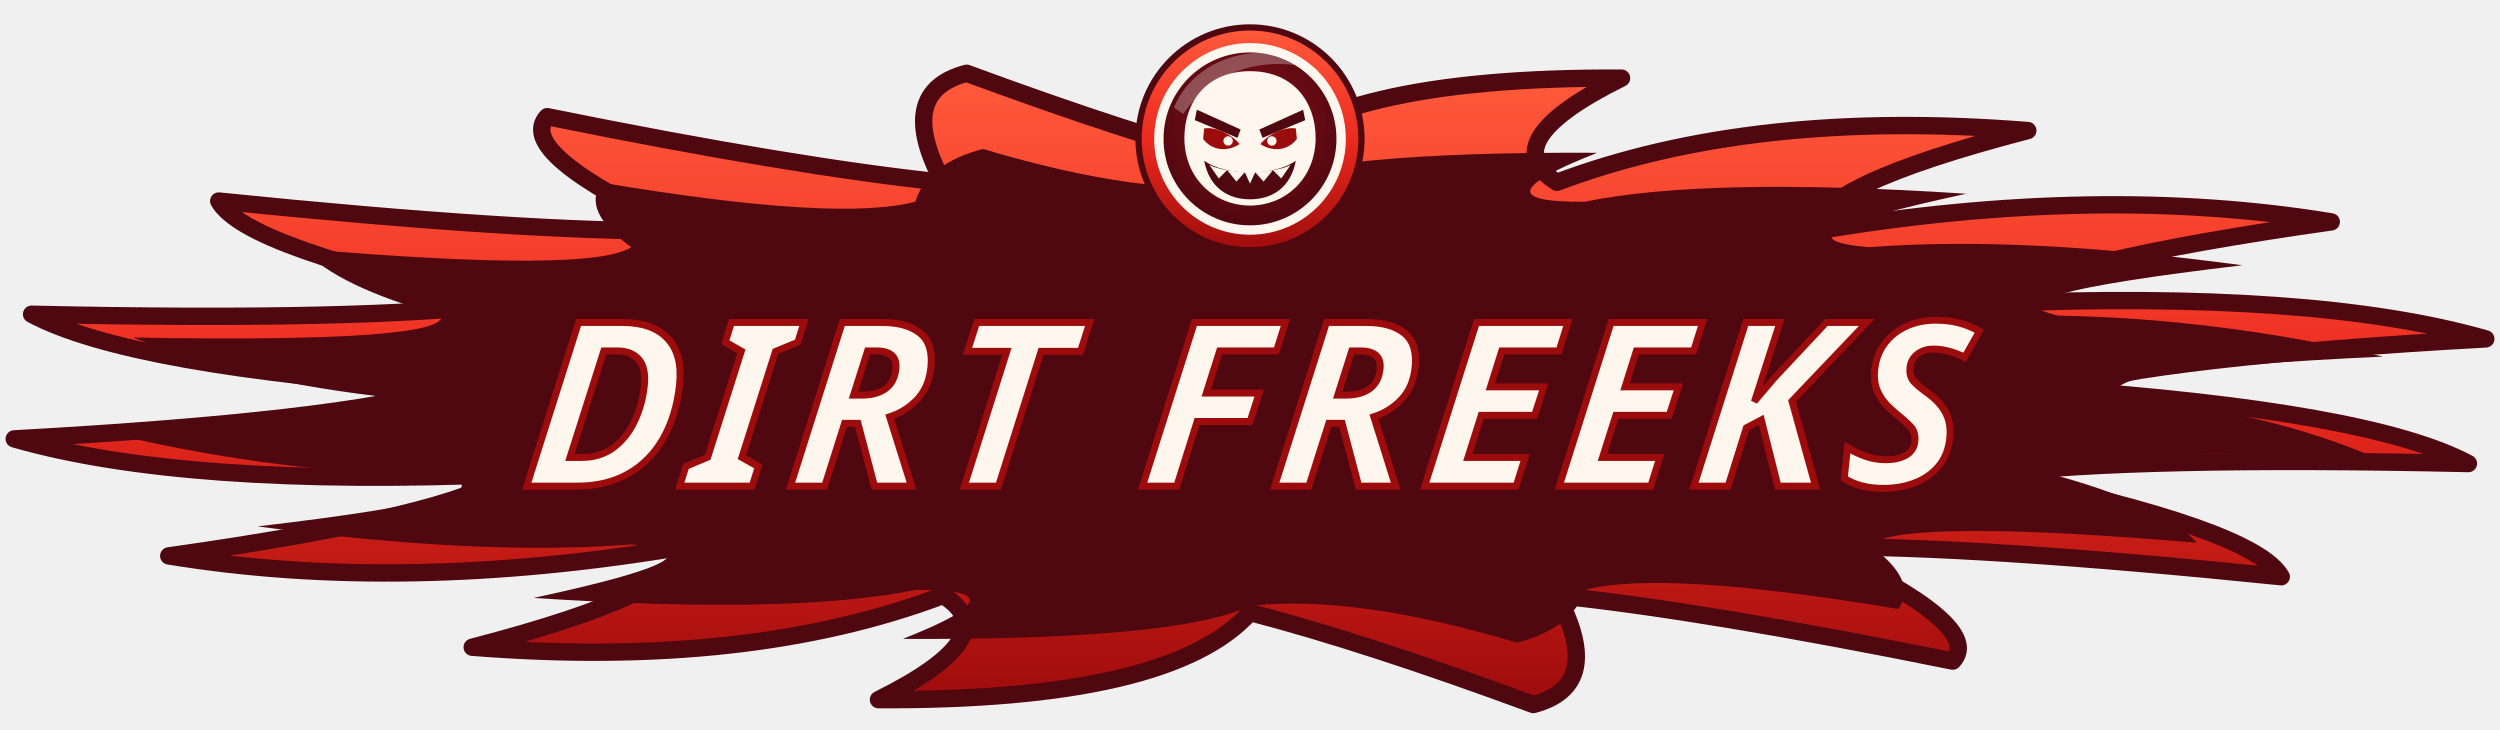
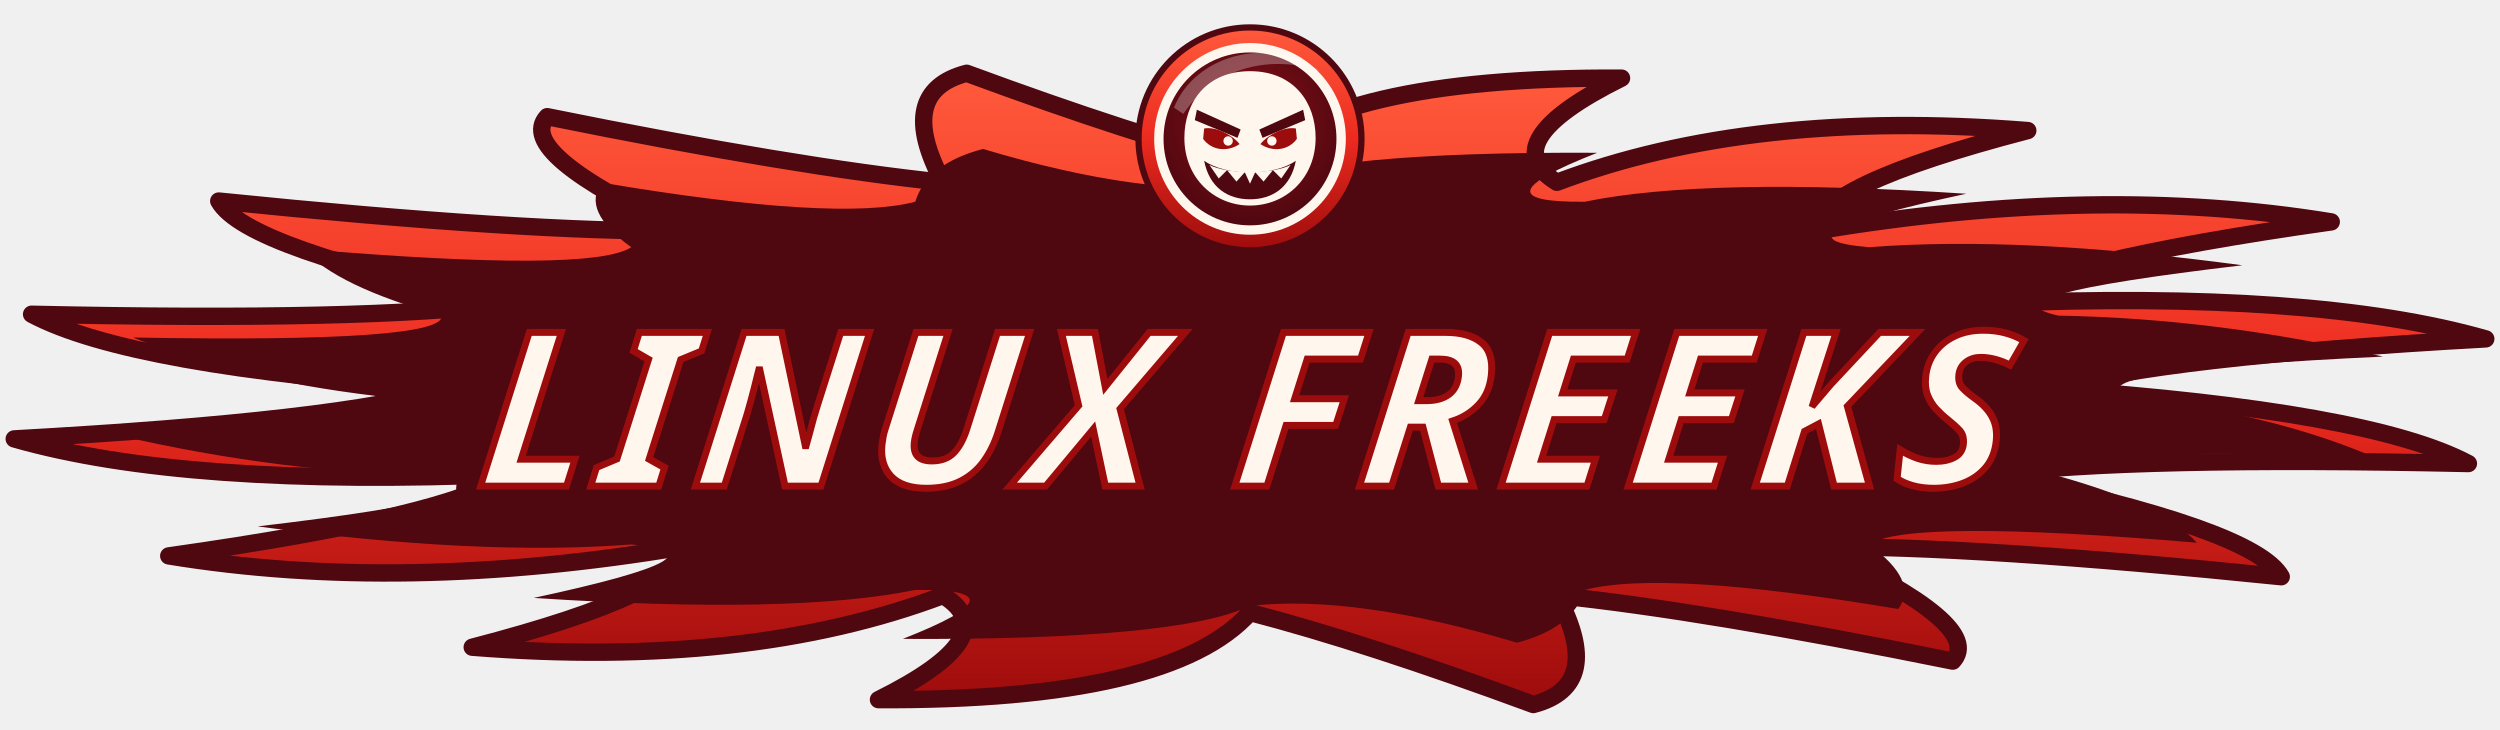
<svg xmlns="http://www.w3.org/2000/svg" viewBox="0 0 720 210">
  <defs>
    <linearGradient id="rim" x1="0" y1="0" x2="0" y2="1">
      <stop offset="0" stop-color="#ff5a3c" />
      <stop offset="0.5" stop-color="#ec2a1f" />
      <stop offset="1" stop-color="#9d0c0c" />
    </linearGradient>
    <radialGradient id="field" cx="0.5" cy="0.4" r="0.6">
      <stop offset="0" stop-color="#8a1018" />
      <stop offset="1" stop-color="#4f0710" />
    </radialGradient>
  </defs>
  <path d="M591.0 112.0 Q682.6 118.4 710.9 133.5 Q614.6 131.4 573.4 136.6 Q649.3 152.3 657.0 166.1 Q568.6 157.1 523.3 157.5 Q572.0 180.1 562.4 190.4 Q490.8 175.9 448.4 171.5 Q462.3 197.5 441.6 202.9 Q393.1 185.0 360.0 176.4 Q337.2 201.9 253.0 201.5 Q290.3 183.0 271.6 171.5 Q215.4 192.7 136.0 186.4 Q198.2 170.2 196.7 157.5 Q115.7 171.1 48.6 160.1 Q130.7 148.5 146.6 136.6 Q53.2 140.5 4.1 126.4 Q98.1 121.2 129.0 112.0 Q37.4 105.6 9.1 90.5 Q105.4 92.6 146.6 87.4 Q70.7 71.7 63.0 57.9 Q151.4 66.9 196.7 66.5 Q148.0 43.9 157.6 33.6 Q229.2 48.1 271.6 52.5 Q257.7 26.5 278.4 21.1 Q326.9 39.0 360.0 47.6 Q382.8 22.1 467.0 22.5 Q429.7 41.0 448.4 52.5 Q504.6 31.3 584.0 37.6 Q521.8 53.8 523.3 66.5 Q604.3 52.9 671.4 63.9 Q589.3 75.5 573.4 87.4 Q666.8 83.5 715.9 97.6 Q621.9 102.8 591.0 112.0 Z" fill="url(#rim)" stroke="#4f0710" stroke-width="5" stroke-linejoin="round" />
  <path d="M612.0 114.0 Q653.3 119.0 681.7 130.8 Q591.5 129.2 592.8 137.1 Q623.0 145.5 632.7 156.3 Q549.6 149.3 538.2 156.8 Q552.7 167.3 546.7 175.4 Q478.9 164.0 456.4 169.9 Q453.0 180.9 436.9 185.1 Q390.1 171.1 360.0 174.5 Q339.2 184.4 260.0 184.0 Q296.7 169.6 263.6 169.9 Q228.6 177.1 153.7 172.2 Q212.9 159.5 181.8 156.8 Q137.9 160.2 74.2 151.6 Q151.5 142.5 127.2 137.1 Q81.1 136.3 33.7 125.3 Q121.9 121.2 108.0 114.0 Q66.7 109.0 38.3 97.2 Q128.5 98.8 127.2 90.9 Q97.0 82.5 87.3 71.7 Q170.4 78.7 181.8 71.2 Q167.3 60.7 173.3 52.6 Q241.1 64.0 263.6 58.1 Q267.0 47.1 283.1 42.9 Q329.9 56.9 360.0 53.5 Q380.8 43.6 460.0 44.0 Q423.3 58.4 456.4 58.1 Q491.4 50.9 566.3 55.8 Q507.1 68.5 538.2 71.2 Q582.1 67.8 645.8 76.4 Q568.5 85.5 592.8 90.9 Q638.9 91.7 686.3 102.7 Q598.1 106.8 612.0 114.0 Z" fill="#4f0710" />
  <g transform="translate(360 40) scale(0.15) translate(-256 -270)">
    <circle cx="256" cy="270" r="214" fill="url(#rim)" stroke="#4f0710" stroke-width="12" />
    <circle cx="256" cy="270" r="184" fill="#fff6ee" />
    <circle cx="256" cy="270" r="166" fill="url(#field)" />
    <path d="M256 140 C340 140 382 200 382 268 C382 346 324 398 256 398 C188 398 130 346 130 268 C130 200 172 140 256 140 Z" fill="#fff6ee" />
    <path d="M154 214 L238 252 L232 268 L150 234 Z" fill="#4f0710" />
    <path d="M358 214 L274 252 L280 268 L362 234 Z" fill="#4f0710" />
    <path d="M168 250 C190 246 222 262 236 280 C212 296 182 292 166 270 Z" fill="#9d0c0c" />
    <path d="M344 250 C322 246 290 262 276 280 C300 296 330 292 346 270 Z" fill="#9d0c0c" />
    <circle cx="214" cy="274" r="9" fill="#fff6ee" />
    <circle cx="298" cy="274" r="9" fill="#fff6ee" />
    <path d="M168 312 C210 342 302 342 344 312 C334 364 298 386 256 386 C214 386 178 364 168 312 Z" fill="#4f0710" />
    <path d="M178 320 L196 346 L212 330 L230 352 L246 334 L256 356 L266 334 L282 352 L300 330 L316 346 L334 320 C300 338 212 338 178 320 Z" fill="#fff6ee" />
    <path d="M110 210 C150 110 290 70 390 140 C300 108 190 130 128 222 Z" fill="#ffffff" opacity="0.28" />
  </g>
-   <g font-family="Noto Sans" font-weight="900" font-style="italic" font-size="66" text-anchor="middle" letter-spacing="3">
-     <text x="372" y="140" fill="none" stroke="#4f0710" stroke-width="14" stroke-linejoin="round" transform="skewX(-6)">DIRT FREEKS</text>
-     <text x="372" y="140" fill="#fff6ee" stroke="#9d0c0c" stroke-width="2" transform="skewX(-6)">DIRT FREEKS</text>
+   <g font-family="Noto Sans" font-weight="900" font-style="italic" font-size="62" text-anchor="middle" letter-spacing="3">
+     <text x="372" y="140" fill="none" stroke="#4f0710" stroke-width="14" stroke-linejoin="round" transform="skewX(-6)">LINUX FREEKS</text>
+     <text x="372" y="140" fill="#fff6ee" stroke="#9d0c0c" stroke-width="2" transform="skewX(-6)">LINUX FREEKS</text>
  </g>
</svg>
